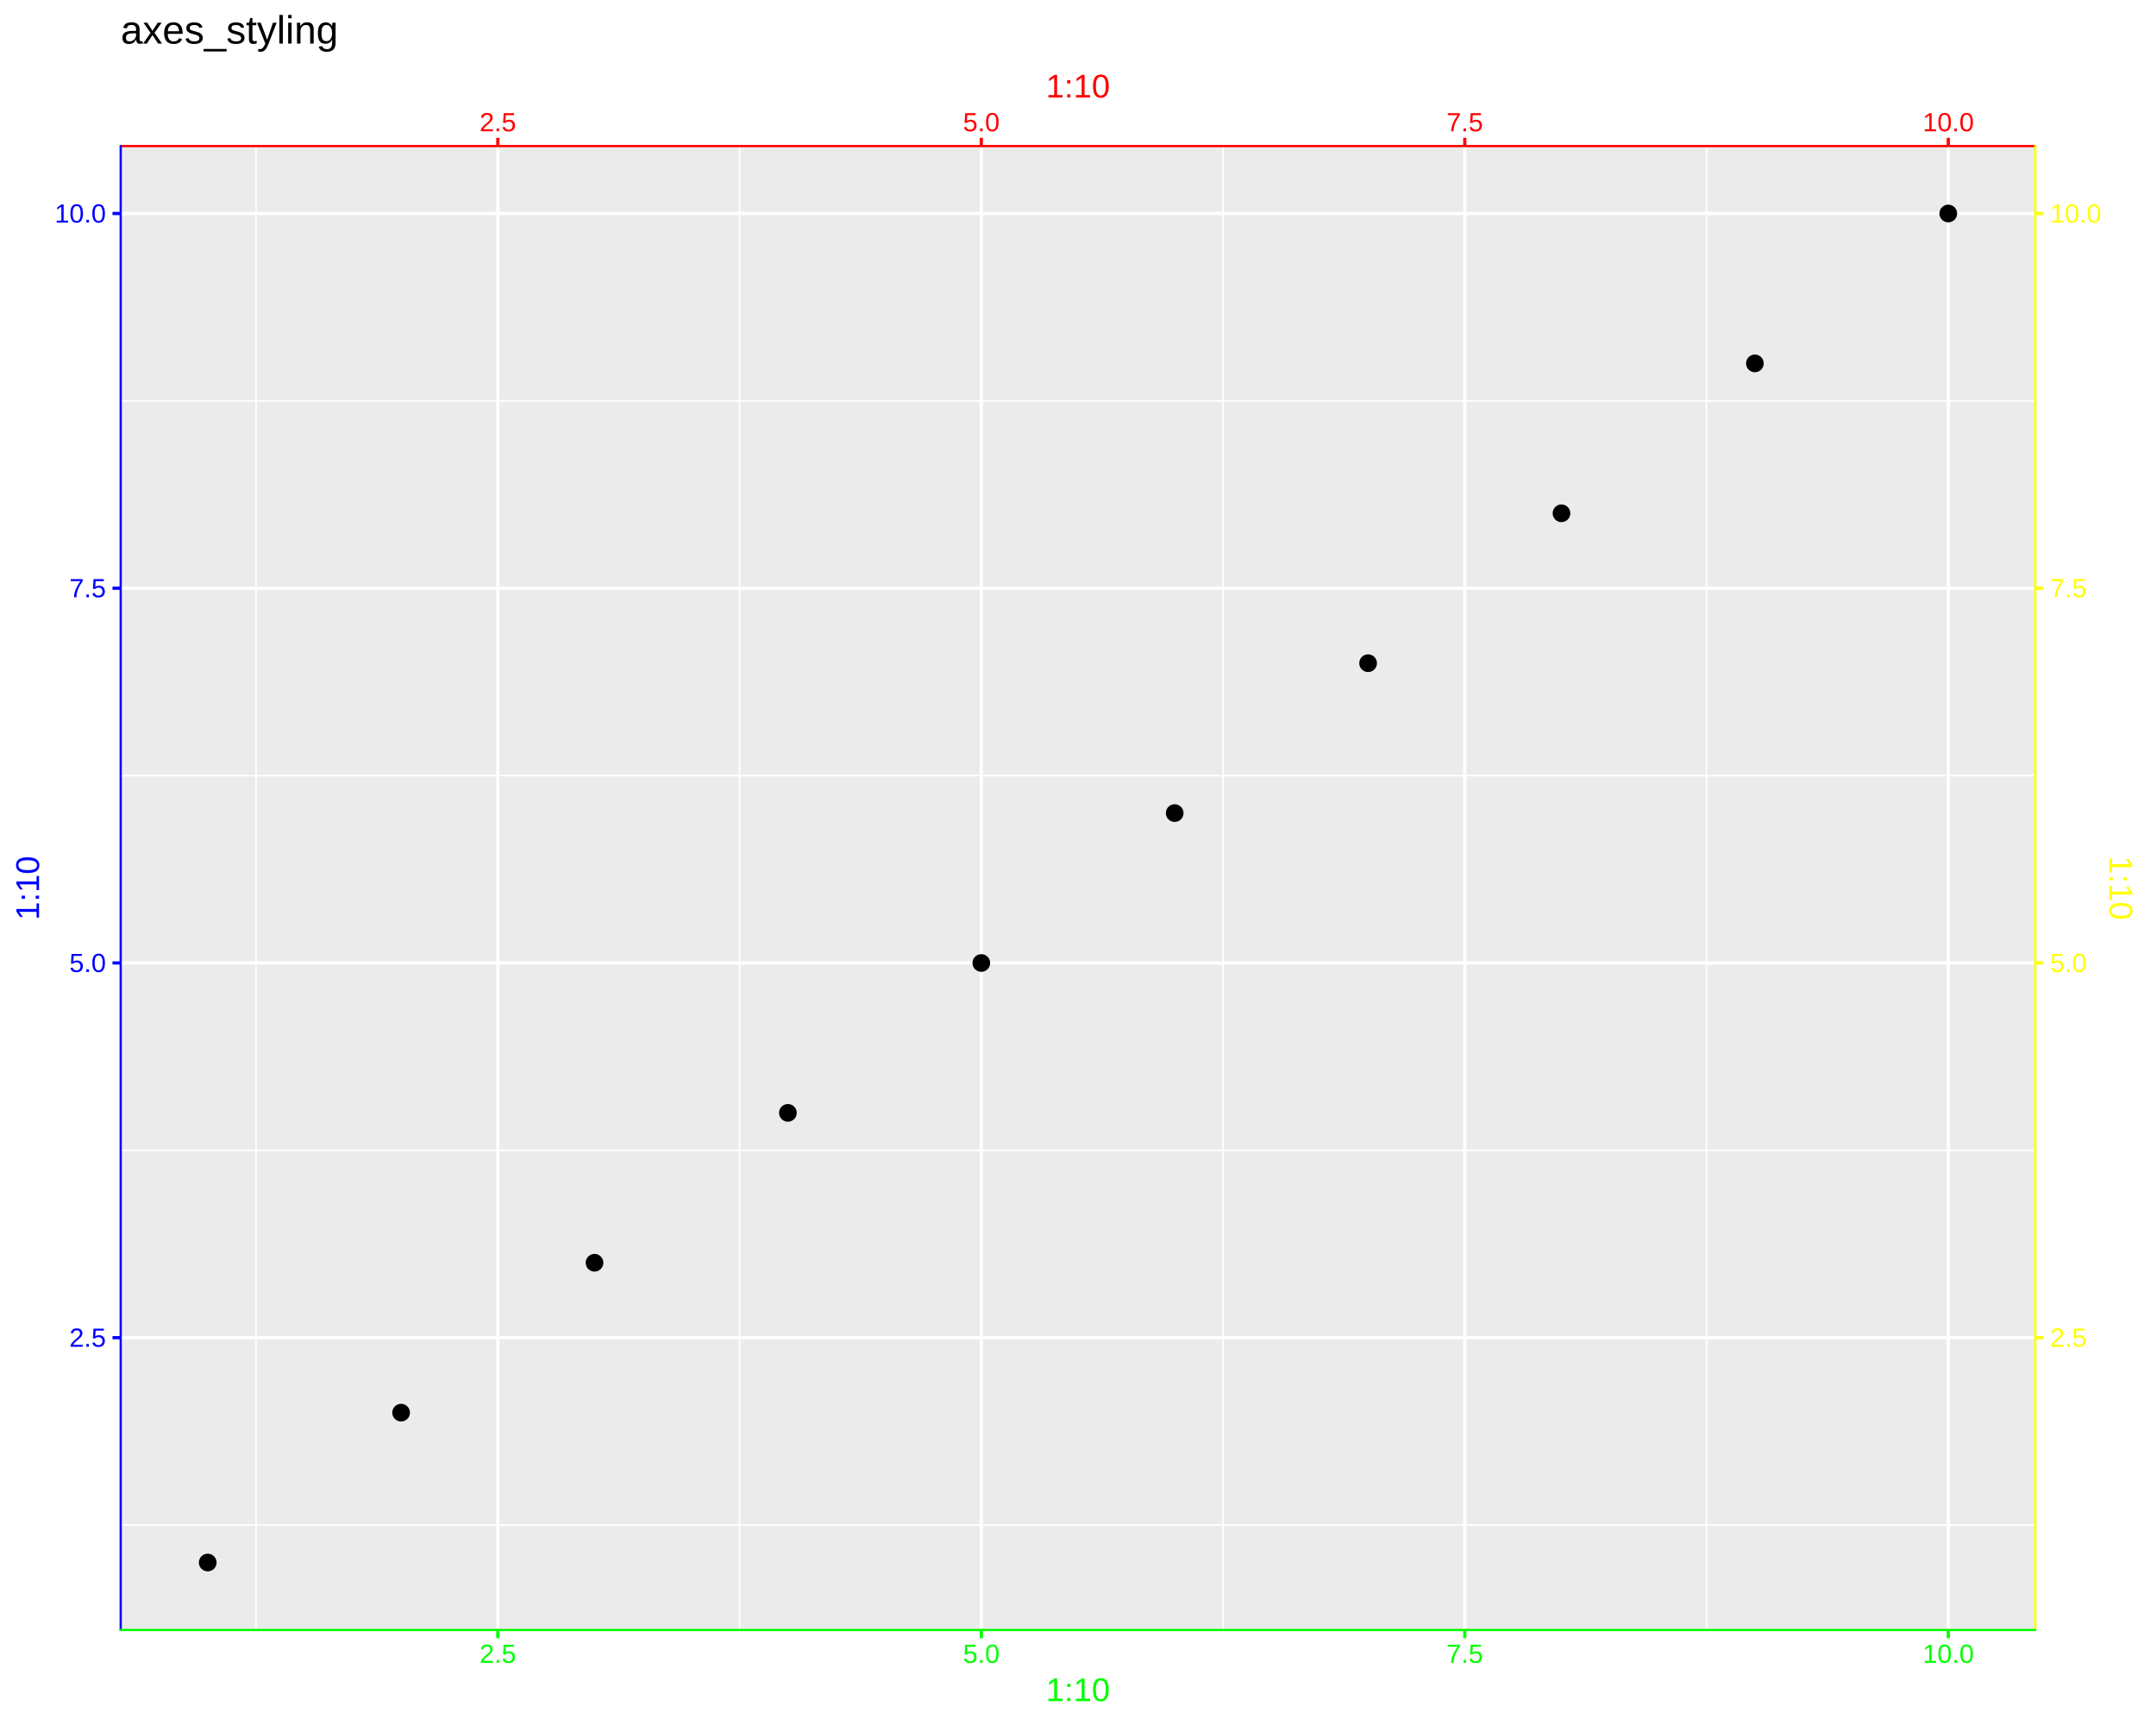
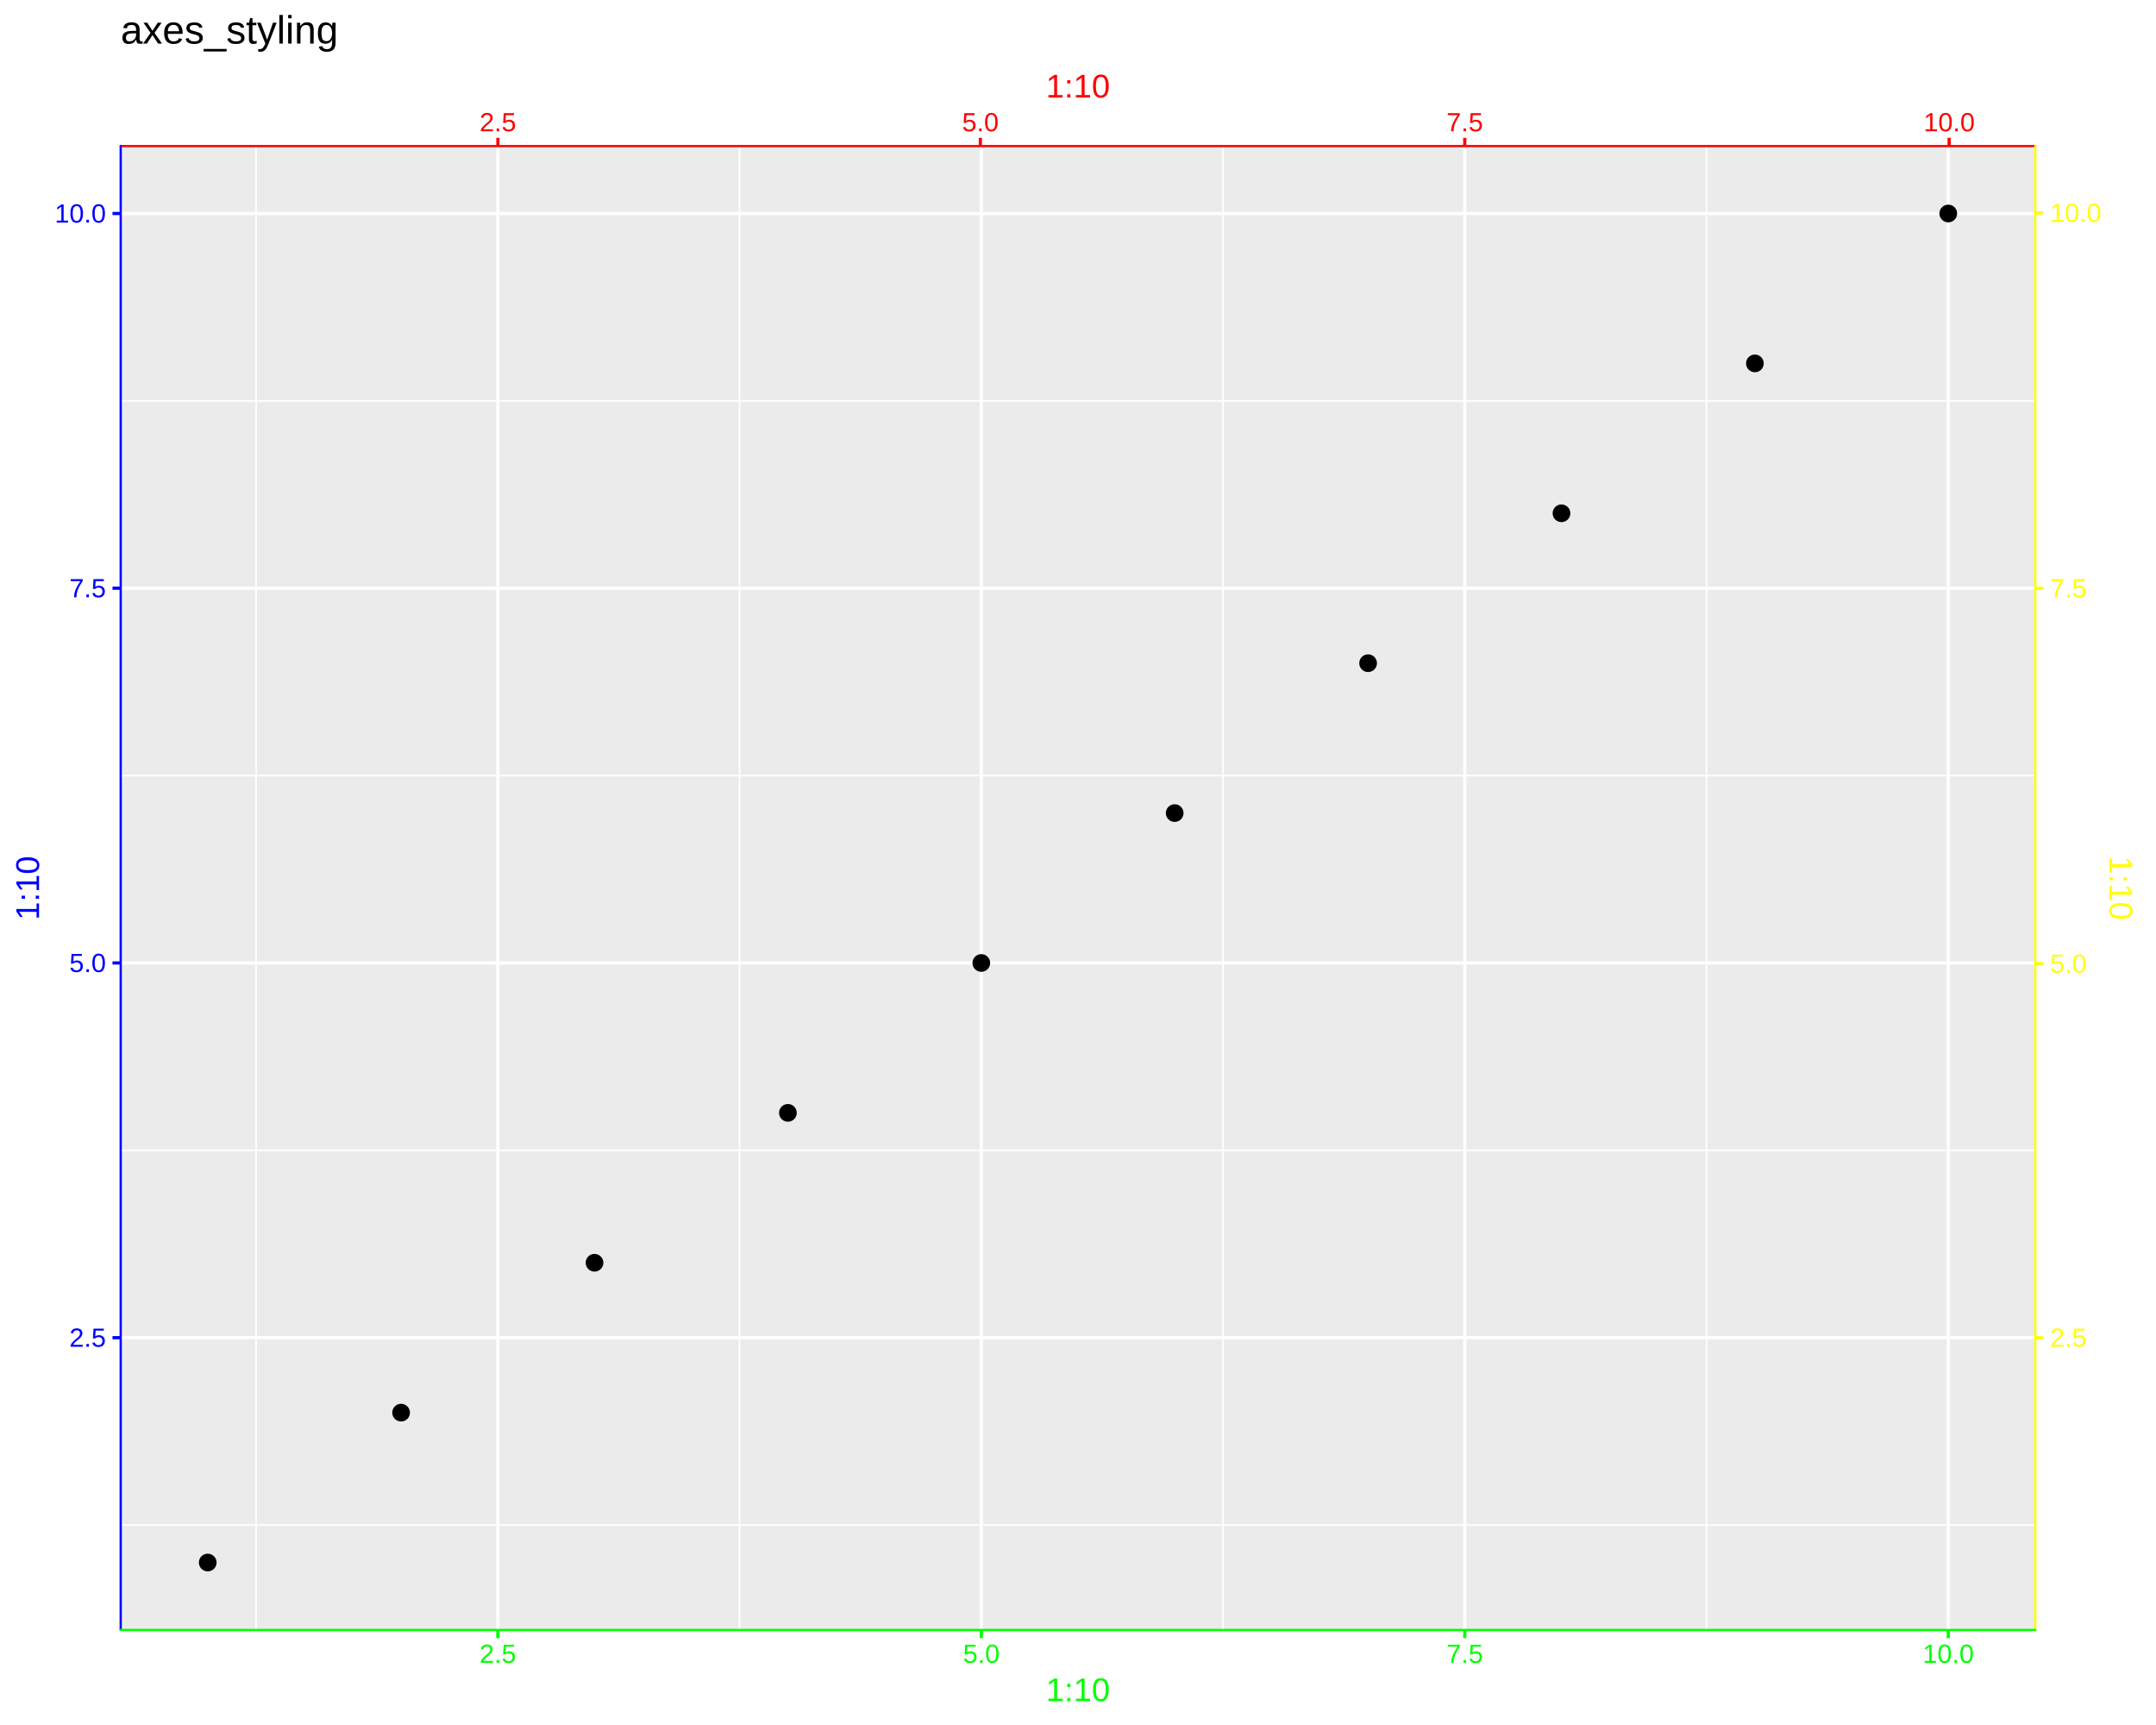
<svg xmlns="http://www.w3.org/2000/svg" viewBox="0 0 720.00 576.00">
  <defs>
    <style type="text/css">
    line, polyline, polygon, path, rect, circle {
      fill: none;
      stroke: #000000;
      stroke-linecap: round;
      stroke-linejoin: round;
      stroke-miterlimit: 10.00;
    }
  </style>
  </defs>
  <rect width="100%" height="100%" style="stroke: none; fill: #FFFFFF;" />
  <rect x="0.00" y="0.00" width="720.00" height="576.00" style="stroke-width: 1.07; stroke: #FFFFFF; fill: #FFFFFF;" />
  <defs>
    <clipPath id="cpNDAuMzF8Njc5LjY5fDU0NC4yN3w0OC43Nw==">
      <rect x="40.31" y="48.77" width="639.39" height="495.50" />
    </clipPath>
  </defs>
  <rect x="40.31" y="48.77" width="639.39" height="495.50" style="stroke-width: 1.07; stroke: none; fill: #EBEBEB;" clip-path="url(#cpNDAuMzF8Njc5LjY5fDU0NC4yN3w0OC43Nw==)" />
  <polyline points="40.31,509.24 679.69,509.24 " style="stroke-width: 0.53; stroke: #FFFFFF; stroke-linecap: butt;" clip-path="url(#cpNDAuMzF8Njc5LjY5fDU0NC4yN3w0OC43Nw==)" />
  <polyline points="40.31,384.11 679.69,384.11 " style="stroke-width: 0.53; stroke: #FFFFFF; stroke-linecap: butt;" clip-path="url(#cpNDAuMzF8Njc5LjY5fDU0NC4yN3w0OC43Nw==)" />
  <polyline points="40.31,258.98 679.69,258.98 " style="stroke-width: 0.53; stroke: #FFFFFF; stroke-linecap: butt;" clip-path="url(#cpNDAuMzF8Njc5LjY5fDU0NC4yN3w0OC43Nw==)" />
  <polyline points="40.31,133.86 679.69,133.86 " style="stroke-width: 0.53; stroke: #FFFFFF; stroke-linecap: butt;" clip-path="url(#cpNDAuMzF8Njc5LjY5fDU0NC4yN3w0OC43Nw==)" />
  <polyline points="85.52,544.27 85.52,48.77 " style="stroke-width: 0.53; stroke: #FFFFFF; stroke-linecap: butt;" clip-path="url(#cpNDAuMzF8Njc5LjY5fDU0NC4yN3w0OC43Nw==)" />
  <polyline points="246.98,544.27 246.98,48.77 " style="stroke-width: 0.53; stroke: #FFFFFF; stroke-linecap: butt;" clip-path="url(#cpNDAuMzF8Njc5LjY5fDU0NC4yN3w0OC43Nw==)" />
  <polyline points="408.44,544.27 408.44,48.77 " style="stroke-width: 0.53; stroke: #FFFFFF; stroke-linecap: butt;" clip-path="url(#cpNDAuMzF8Njc5LjY5fDU0NC4yN3w0OC43Nw==)" />
  <polyline points="569.90,544.27 569.90,48.77 " style="stroke-width: 0.53; stroke: #FFFFFF; stroke-linecap: butt;" clip-path="url(#cpNDAuMzF8Njc5LjY5fDU0NC4yN3w0OC43Nw==)" />
  <polyline points="40.31,446.67 679.69,446.67 " style="stroke-width: 1.07; stroke: #FFFFFF; stroke-linecap: butt;" clip-path="url(#cpNDAuMzF8Njc5LjY5fDU0NC4yN3w0OC43Nw==)" />
  <polyline points="40.31,321.55 679.69,321.55 " style="stroke-width: 1.07; stroke: #FFFFFF; stroke-linecap: butt;" clip-path="url(#cpNDAuMzF8Njc5LjY5fDU0NC4yN3w0OC43Nw==)" />
  <polyline points="40.31,196.42 679.69,196.42 " style="stroke-width: 1.07; stroke: #FFFFFF; stroke-linecap: butt;" clip-path="url(#cpNDAuMzF8Njc5LjY5fDU0NC4yN3w0OC43Nw==)" />
  <polyline points="40.31,71.29 679.69,71.29 " style="stroke-width: 1.07; stroke: #FFFFFF; stroke-linecap: butt;" clip-path="url(#cpNDAuMzF8Njc5LjY5fDU0NC4yN3w0OC43Nw==)" />
  <polyline points="166.25,544.27 166.25,48.77 " style="stroke-width: 1.07; stroke: #FFFFFF; stroke-linecap: butt;" clip-path="url(#cpNDAuMzF8Njc5LjY5fDU0NC4yN3w0OC43Nw==)" />
  <polyline points="327.71,544.27 327.71,48.77 " style="stroke-width: 1.07; stroke: #FFFFFF; stroke-linecap: butt;" clip-path="url(#cpNDAuMzF8Njc5LjY5fDU0NC4yN3w0OC43Nw==)" />
  <polyline points="489.17,544.27 489.17,48.77 " style="stroke-width: 1.07; stroke: #FFFFFF; stroke-linecap: butt;" clip-path="url(#cpNDAuMzF8Njc5LjY5fDU0NC4yN3w0OC43Nw==)" />
  <polyline points="650.63,544.27 650.63,48.77 " style="stroke-width: 1.07; stroke: #FFFFFF; stroke-linecap: butt;" clip-path="url(#cpNDAuMzF8Njc5LjY5fDU0NC4yN3w0OC43Nw==)" />
  <circle cx="69.37" cy="521.75" r="1.95pt" style="stroke-width: 0.71; fill: #000000;" clip-path="url(#cpNDAuMzF8Njc5LjY5fDU0NC4yN3w0OC43Nw==)" />
  <circle cx="133.95" cy="471.70" r="1.95pt" style="stroke-width: 0.71; fill: #000000;" clip-path="url(#cpNDAuMzF8Njc5LjY5fDU0NC4yN3w0OC43Nw==)" />
  <circle cx="198.54" cy="421.65" r="1.95pt" style="stroke-width: 0.71; fill: #000000;" clip-path="url(#cpNDAuMzF8Njc5LjY5fDU0NC4yN3w0OC43Nw==)" />
  <circle cx="263.12" cy="371.60" r="1.95pt" style="stroke-width: 0.71; fill: #000000;" clip-path="url(#cpNDAuMzF8Njc5LjY5fDU0NC4yN3w0OC43Nw==)" />
  <circle cx="327.71" cy="321.55" r="1.95pt" style="stroke-width: 0.71; fill: #000000;" clip-path="url(#cpNDAuMzF8Njc5LjY5fDU0NC4yN3w0OC43Nw==)" />
  <circle cx="392.29" cy="271.50" r="1.95pt" style="stroke-width: 0.71; fill: #000000;" clip-path="url(#cpNDAuMzF8Njc5LjY5fDU0NC4yN3w0OC43Nw==)" />
  <circle cx="456.88" cy="221.45" r="1.95pt" style="stroke-width: 0.71; fill: #000000;" clip-path="url(#cpNDAuMzF8Njc5LjY5fDU0NC4yN3w0OC43Nw==)" />
  <circle cx="521.46" cy="171.39" r="1.95pt" style="stroke-width: 0.71; fill: #000000;" clip-path="url(#cpNDAuMzF8Njc5LjY5fDU0NC4yN3w0OC43Nw==)" />
  <circle cx="586.05" cy="121.34" r="1.95pt" style="stroke-width: 0.71; fill: #000000;" clip-path="url(#cpNDAuMzF8Njc5LjY5fDU0NC4yN3w0OC43Nw==)" />
  <circle cx="650.63" cy="71.29" r="1.95pt" style="stroke-width: 0.71; fill: #000000;" clip-path="url(#cpNDAuMzF8Njc5LjY5fDU0NC4yN3w0OC43Nw==)" />
  <defs>
    <clipPath id="cpMC4wMHw3MjAuMDB8NTc2LjAwfDAuMDA=">
      <rect x="0.00" y="0.00" width="720.00" height="576.00" />
    </clipPath>
  </defs>
  <polyline points="40.31,48.77 679.69,48.77 " style="stroke-width: 0.75; stroke: #FF0000;" clip-path="url(#cpMC4wMHw3MjAuMDB8NTc2LjAwfDAuMDA=)" />
  <g clip-path="url(#cpMC4wMHw3MjAuMDB8NTc2LjAwfDAuMDA=)">
-     <text x="160.14" y="43.84" style="font-size: 8.80px; fill: #FF0000; font-family: Liberation Sans;" textLength="12.22px" lengthAdjust="spacingAndGlyphs">2.5</text>
+     <text x="160.16" y="43.84" style="font-size: 8.80px; fill: #FF0000; font-family: Liberation Sans;" textLength="12.22px" lengthAdjust="spacingAndGlyphs">2.5</text>
  </g>
  <g clip-path="url(#cpMC4wMHw3MjAuMDB8NTc2LjAwfDAuMDA=)">
-     <text x="321.60" y="43.84" style="font-size: 8.80px; fill: #FF0000; font-family: Liberation Sans;" textLength="12.22px" lengthAdjust="spacingAndGlyphs">5.0</text>
+     <text x="321.28" y="43.84" style="font-size: 8.80px; fill: #FF0000; font-family: Liberation Sans;" textLength="12.22px" lengthAdjust="spacingAndGlyphs">5.0</text>
  </g>
  <g clip-path="url(#cpMC4wMHw3MjAuMDB8NTc2LjAwfDAuMDA=)">
-     <text x="483.06" y="43.84" style="font-size: 8.80px; fill: #FF0000; font-family: Liberation Sans;" textLength="12.22px" lengthAdjust="spacingAndGlyphs">7.5</text>
+     <text x="483.05" y="43.84" style="font-size: 8.80px; fill: #FF0000; font-family: Liberation Sans;" textLength="12.22px" lengthAdjust="spacingAndGlyphs">7.5</text>
  </g>
  <g clip-path="url(#cpMC4wMHw3MjAuMDB8NTc2LjAwfDAuMDA=)">
-     <text x="642.08" y="43.84" style="font-size: 8.80px; fill: #FF0000; font-family: Liberation Sans;" textLength="17.11px" lengthAdjust="spacingAndGlyphs">10.0</text>
+     <text x="642.37" y="43.84" style="font-size: 8.80px; fill: #FF0000; font-family: Liberation Sans;" textLength="17.11px" lengthAdjust="spacingAndGlyphs">10.0</text>
  </g>
-   <polyline points="166.25,48.77 166.25,46.03 " style="stroke-width: 1.07; stroke: #FF0000; stroke-linecap: butt;" clip-path="url(#cpMC4wMHw3MjAuMDB8NTc2LjAwfDAuMDA=)" />
-   <polyline points="327.71,48.77 327.71,46.03 " style="stroke-width: 1.07; stroke: #FF0000; stroke-linecap: butt;" clip-path="url(#cpMC4wMHw3MjAuMDB8NTc2LjAwfDAuMDA=)" />
-   <polyline points="489.17,48.77 489.17,46.03 " style="stroke-width: 1.07; stroke: #FF0000; stroke-linecap: butt;" clip-path="url(#cpMC4wMHw3MjAuMDB8NTc2LjAwfDAuMDA=)" />
-   <polyline points="650.63,48.77 650.63,46.03 " style="stroke-width: 1.07; stroke: #FF0000; stroke-linecap: butt;" clip-path="url(#cpMC4wMHw3MjAuMDB8NTc2LjAwfDAuMDA=)" />
+   <polyline points="166.27,48.77 166.27,46.03 " style="stroke-width: 1.07; stroke: #FF0000; stroke-linecap: butt;" clip-path="url(#cpMC4wMHw3MjAuMDB8NTc2LjAwfDAuMDA=)" />
+   <polyline points="327.39,48.77 327.39,46.03 " style="stroke-width: 1.07; stroke: #FF0000; stroke-linecap: butt;" clip-path="url(#cpMC4wMHw3MjAuMDB8NTc2LjAwfDAuMDA=)" />
+   <polyline points="489.16,48.77 489.16,46.03 " style="stroke-width: 1.07; stroke: #FF0000; stroke-linecap: butt;" clip-path="url(#cpMC4wMHw3MjAuMDB8NTc2LjAwfDAuMDA=)" />
+   <polyline points="650.92,48.77 650.92,46.03 " style="stroke-width: 1.07; stroke: #FF0000; stroke-linecap: butt;" clip-path="url(#cpMC4wMHw3MjAuMDB8NTc2LjAwfDAuMDA=)" />
  <polyline points="40.31,544.27 40.31,48.77 " style="stroke-width: 0.75; stroke: #0000FF;" clip-path="url(#cpMC4wMHw3MjAuMDB8NTc2LjAwfDAuMDA=)" />
  <g clip-path="url(#cpMC4wMHw3MjAuMDB8NTc2LjAwfDAuMDA=)">
    <text x="23.16" y="449.70" style="font-size: 8.80px; fill: #0000FF; font-family: Liberation Sans;" textLength="12.22px" lengthAdjust="spacingAndGlyphs">2.5</text>
  </g>
  <g clip-path="url(#cpMC4wMHw3MjAuMDB8NTc2LjAwfDAuMDA=)">
    <text x="23.16" y="324.57" style="font-size: 8.80px; fill: #0000FF; font-family: Liberation Sans;" textLength="12.22px" lengthAdjust="spacingAndGlyphs">5.0</text>
  </g>
  <g clip-path="url(#cpMC4wMHw3MjAuMDB8NTc2LjAwfDAuMDA=)">
    <text x="23.16" y="199.44" style="font-size: 8.80px; fill: #0000FF; font-family: Liberation Sans;" textLength="12.22px" lengthAdjust="spacingAndGlyphs">7.5</text>
  </g>
  <g clip-path="url(#cpMC4wMHw3MjAuMDB8NTc2LjAwfDAuMDA=)">
    <text x="18.27" y="74.32" style="font-size: 8.80px; fill: #0000FF; font-family: Liberation Sans;" textLength="17.11px" lengthAdjust="spacingAndGlyphs">10.0</text>
  </g>
  <polyline points="37.57,446.67 40.31,446.67 " style="stroke-width: 1.07; stroke: #0000FF; stroke-linecap: butt;" clip-path="url(#cpMC4wMHw3MjAuMDB8NTc2LjAwfDAuMDA=)" />
  <polyline points="37.57,321.55 40.31,321.55 " style="stroke-width: 1.07; stroke: #0000FF; stroke-linecap: butt;" clip-path="url(#cpMC4wMHw3MjAuMDB8NTc2LjAwfDAuMDA=)" />
  <polyline points="37.57,196.42 40.31,196.42 " style="stroke-width: 1.07; stroke: #0000FF; stroke-linecap: butt;" clip-path="url(#cpMC4wMHw3MjAuMDB8NTc2LjAwfDAuMDA=)" />
  <polyline points="37.57,71.29 40.31,71.29 " style="stroke-width: 1.07; stroke: #0000FF; stroke-linecap: butt;" clip-path="url(#cpMC4wMHw3MjAuMDB8NTc2LjAwfDAuMDA=)" />
  <polyline points="679.69,544.27 679.69,48.77 " style="stroke-width: 0.75; stroke: #FFFF00;" clip-path="url(#cpMC4wMHw3MjAuMDB8NTc2LjAwfDAuMDA=)" />
-   <polyline points="679.69,446.67 682.43,446.67 " style="stroke-width: 1.07; stroke: #FFFF00; stroke-linecap: butt;" clip-path="url(#cpMC4wMHw3MjAuMDB8NTc2LjAwfDAuMDA=)" />
-   <polyline points="679.69,321.55 682.43,321.55 " style="stroke-width: 1.07; stroke: #FFFF00; stroke-linecap: butt;" clip-path="url(#cpMC4wMHw3MjAuMDB8NTc2LjAwfDAuMDA=)" />
-   <polyline points="679.69,196.42 682.43,196.42 " style="stroke-width: 1.07; stroke: #FFFF00; stroke-linecap: butt;" clip-path="url(#cpMC4wMHw3MjAuMDB8NTc2LjAwfDAuMDA=)" />
-   <polyline points="679.69,71.29 682.43,71.29 " style="stroke-width: 1.07; stroke: #FFFF00; stroke-linecap: butt;" clip-path="url(#cpMC4wMHw3MjAuMDB8NTc2LjAwfDAuMDA=)" />
+   <polyline points="679.69,446.66 682.43,446.66 " style="stroke-width: 1.07; stroke: #FFFF00; stroke-linecap: butt;" clip-path="url(#cpMC4wMHw3MjAuMDB8NTc2LjAwfDAuMDA=)" />
+   <polyline points="679.69,321.79 682.43,321.79 " style="stroke-width: 1.07; stroke: #FFFF00; stroke-linecap: butt;" clip-path="url(#cpMC4wMHw3MjAuMDB8NTc2LjAwfDAuMDA=)" />
+   <polyline points="679.69,196.43 682.43,196.43 " style="stroke-width: 1.07; stroke: #FFFF00; stroke-linecap: butt;" clip-path="url(#cpMC4wMHw3MjAuMDB8NTc2LjAwfDAuMDA=)" />
+   <polyline points="679.69,71.07 682.43,71.07 " style="stroke-width: 1.07; stroke: #FFFF00; stroke-linecap: butt;" clip-path="url(#cpMC4wMHw3MjAuMDB8NTc2LjAwfDAuMDA=)" />
  <g clip-path="url(#cpMC4wMHw3MjAuMDB8NTc2LjAwfDAuMDA=)">
-     <text x="684.62" y="449.70" style="font-size: 8.80px; fill: #FFFF00; font-family: Liberation Sans;" textLength="12.22px" lengthAdjust="spacingAndGlyphs">2.5</text>
+     <text x="684.62" y="449.68" style="font-size: 8.80px; fill: #FFFF00; font-family: Liberation Sans;" textLength="12.22px" lengthAdjust="spacingAndGlyphs">2.5</text>
  </g>
  <g clip-path="url(#cpMC4wMHw3MjAuMDB8NTc2LjAwfDAuMDA=)">
-     <text x="684.62" y="324.57" style="font-size: 8.80px; fill: #FFFF00; font-family: Liberation Sans;" textLength="12.22px" lengthAdjust="spacingAndGlyphs">5.0</text>
+     <text x="684.62" y="324.81" style="font-size: 8.80px; fill: #FFFF00; font-family: Liberation Sans;" textLength="12.22px" lengthAdjust="spacingAndGlyphs">5.0</text>
  </g>
  <g clip-path="url(#cpMC4wMHw3MjAuMDB8NTc2LjAwfDAuMDA=)">
-     <text x="684.62" y="199.44" style="font-size: 8.80px; fill: #FFFF00; font-family: Liberation Sans;" textLength="12.22px" lengthAdjust="spacingAndGlyphs">7.5</text>
+     <text x="684.62" y="199.45" style="font-size: 8.80px; fill: #FFFF00; font-family: Liberation Sans;" textLength="12.22px" lengthAdjust="spacingAndGlyphs">7.5</text>
  </g>
  <g clip-path="url(#cpMC4wMHw3MjAuMDB8NTc2LjAwfDAuMDA=)">
-     <text x="684.62" y="74.32" style="font-size: 8.80px; fill: #FFFF00; font-family: Liberation Sans;" textLength="17.11px" lengthAdjust="spacingAndGlyphs">10.0</text>
+     <text x="684.62" y="74.09" style="font-size: 8.80px; fill: #FFFF00; font-family: Liberation Sans;" textLength="17.11px" lengthAdjust="spacingAndGlyphs">10.0</text>
  </g>
  <polyline points="40.31,544.27 679.69,544.27 " style="stroke-width: 0.75; stroke: #00FF00;" clip-path="url(#cpMC4wMHw3MjAuMDB8NTc2LjAwfDAuMDA=)" />
  <polyline points="166.25,547.01 166.25,544.27 " style="stroke-width: 1.07; stroke: #00FF00; stroke-linecap: butt;" clip-path="url(#cpMC4wMHw3MjAuMDB8NTc2LjAwfDAuMDA=)" />
  <polyline points="327.71,547.01 327.71,544.27 " style="stroke-width: 1.07; stroke: #00FF00; stroke-linecap: butt;" clip-path="url(#cpMC4wMHw3MjAuMDB8NTc2LjAwfDAuMDA=)" />
  <polyline points="489.17,547.01 489.17,544.27 " style="stroke-width: 1.07; stroke: #00FF00; stroke-linecap: butt;" clip-path="url(#cpMC4wMHw3MjAuMDB8NTc2LjAwfDAuMDA=)" />
  <polyline points="650.63,547.01 650.63,544.27 " style="stroke-width: 1.07; stroke: #00FF00; stroke-linecap: butt;" clip-path="url(#cpMC4wMHw3MjAuMDB8NTc2LjAwfDAuMDA=)" />
  <g clip-path="url(#cpMC4wMHw3MjAuMDB8NTc2LjAwfDAuMDA=)">
    <text x="160.14" y="555.25" style="font-size: 8.80px; fill: #00FF00; font-family: Liberation Sans;" textLength="12.22px" lengthAdjust="spacingAndGlyphs">2.5</text>
  </g>
  <g clip-path="url(#cpMC4wMHw3MjAuMDB8NTc2LjAwfDAuMDA=)">
    <text x="321.60" y="555.25" style="font-size: 8.80px; fill: #00FF00; font-family: Liberation Sans;" textLength="12.22px" lengthAdjust="spacingAndGlyphs">5.0</text>
  </g>
  <g clip-path="url(#cpMC4wMHw3MjAuMDB8NTc2LjAwfDAuMDA=)">
    <text x="483.06" y="555.25" style="font-size: 8.80px; fill: #00FF00; font-family: Liberation Sans;" textLength="12.22px" lengthAdjust="spacingAndGlyphs">7.5</text>
  </g>
  <g clip-path="url(#cpMC4wMHw3MjAuMDB8NTc2LjAwfDAuMDA=)">
    <text x="642.08" y="555.25" style="font-size: 8.80px; fill: #00FF00; font-family: Liberation Sans;" textLength="17.11px" lengthAdjust="spacingAndGlyphs">10.0</text>
  </g>
  <g clip-path="url(#cpMC4wMHw3MjAuMDB8NTc2LjAwfDAuMDA=)">
    <text x="349.28" y="32.57" style="font-size: 11.00px; fill: #FF0000; font-family: Liberation Sans;" textLength="21.44px" lengthAdjust="spacingAndGlyphs">1:10</text>
  </g>
  <g clip-path="url(#cpMC4wMHw3MjAuMDB8NTc2LjAwfDAuMDA=)">
    <text x="349.28" y="568.04" style="font-size: 11.00px; fill: #00FF00; font-family: Liberation Sans;" textLength="21.44px" lengthAdjust="spacingAndGlyphs">1:10</text>
  </g>
  <g clip-path="url(#cpMC4wMHw3MjAuMDB8NTc2LjAwfDAuMDA=)">
    <text transform="translate(13.04,307.24) rotate(-90)" style="font-size: 11.00px; fill: #0000FF; font-family: Liberation Sans;" textLength="21.44px" lengthAdjust="spacingAndGlyphs">1:10</text>
  </g>
  <g clip-path="url(#cpMC4wMHw3MjAuMDB8NTc2LjAwfDAuMDA=)">
    <text transform="translate(704.47,285.80) rotate(90)" style="font-size: 11.00px; fill: #FFFF00; font-family: Liberation Sans;" textLength="21.44px" lengthAdjust="spacingAndGlyphs">1:10</text>
  </g>
  <g clip-path="url(#cpMC4wMHw3MjAuMDB8NTc2LjAwfDAuMDA=)">
    <text x="40.31" y="14.56" style="font-size: 13.20px; font-family: Liberation Sans;" textLength="72.55px" lengthAdjust="spacingAndGlyphs">axes_styling</text>
  </g>
</svg>
